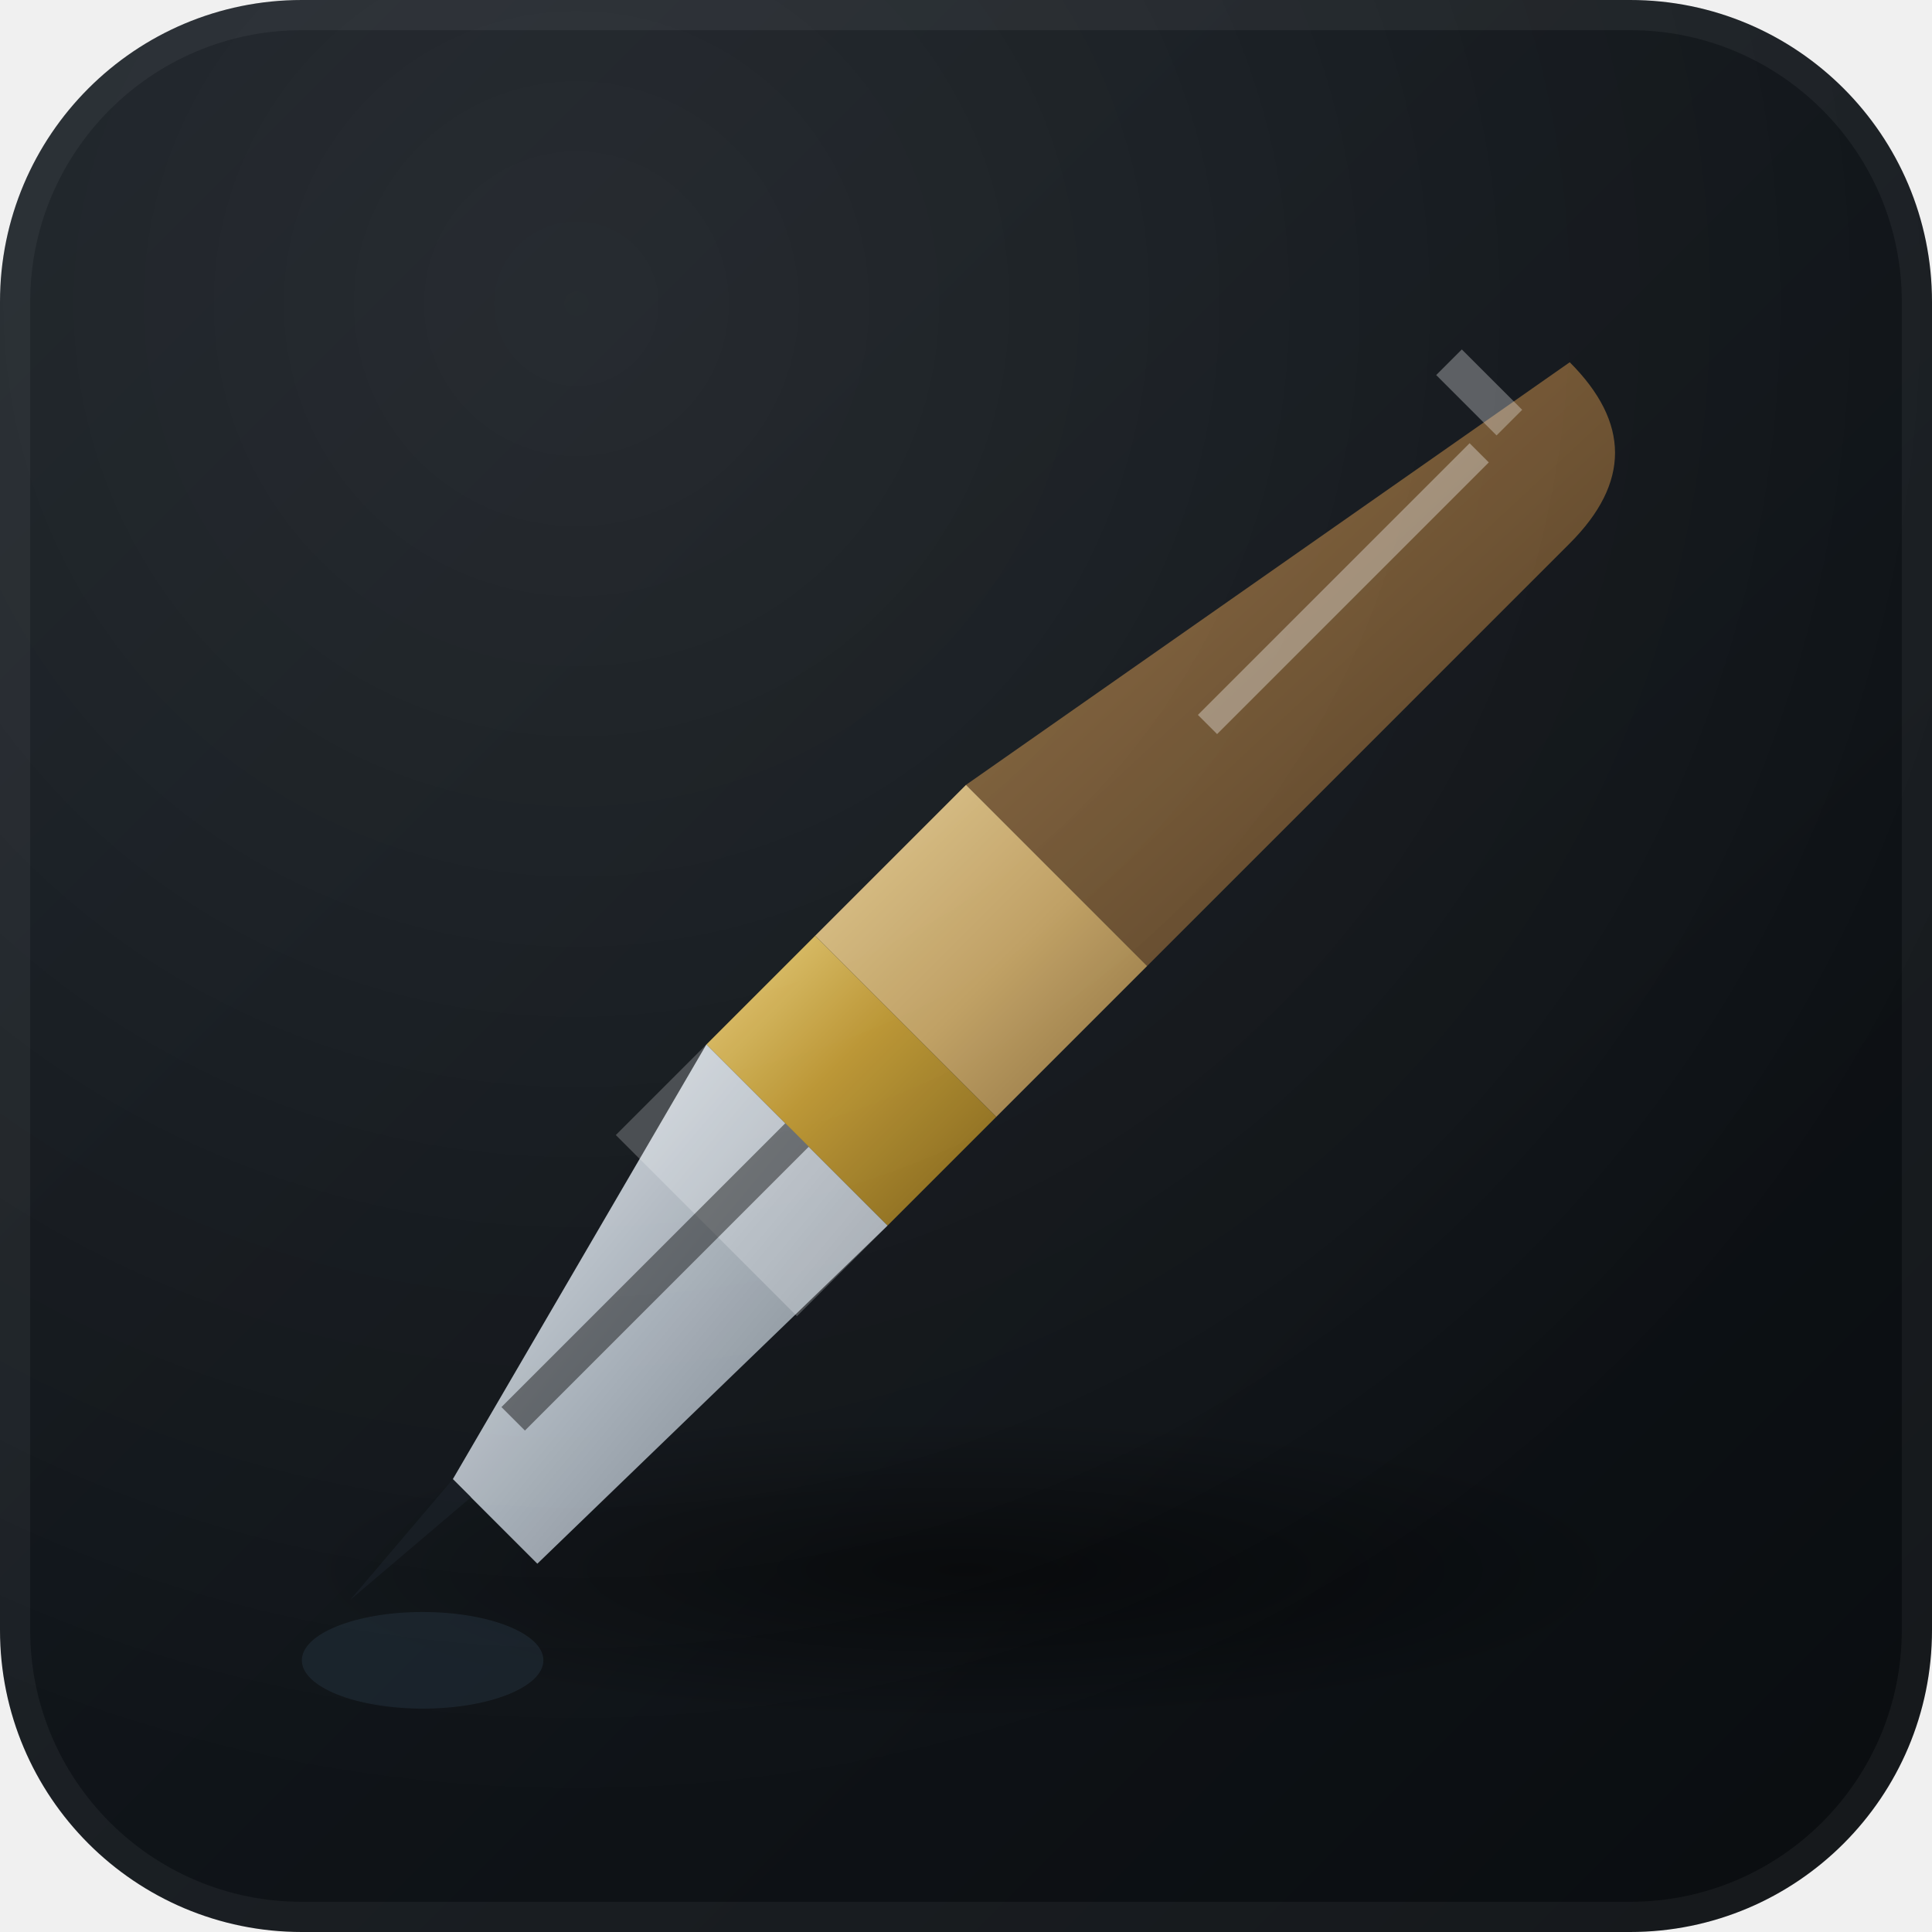
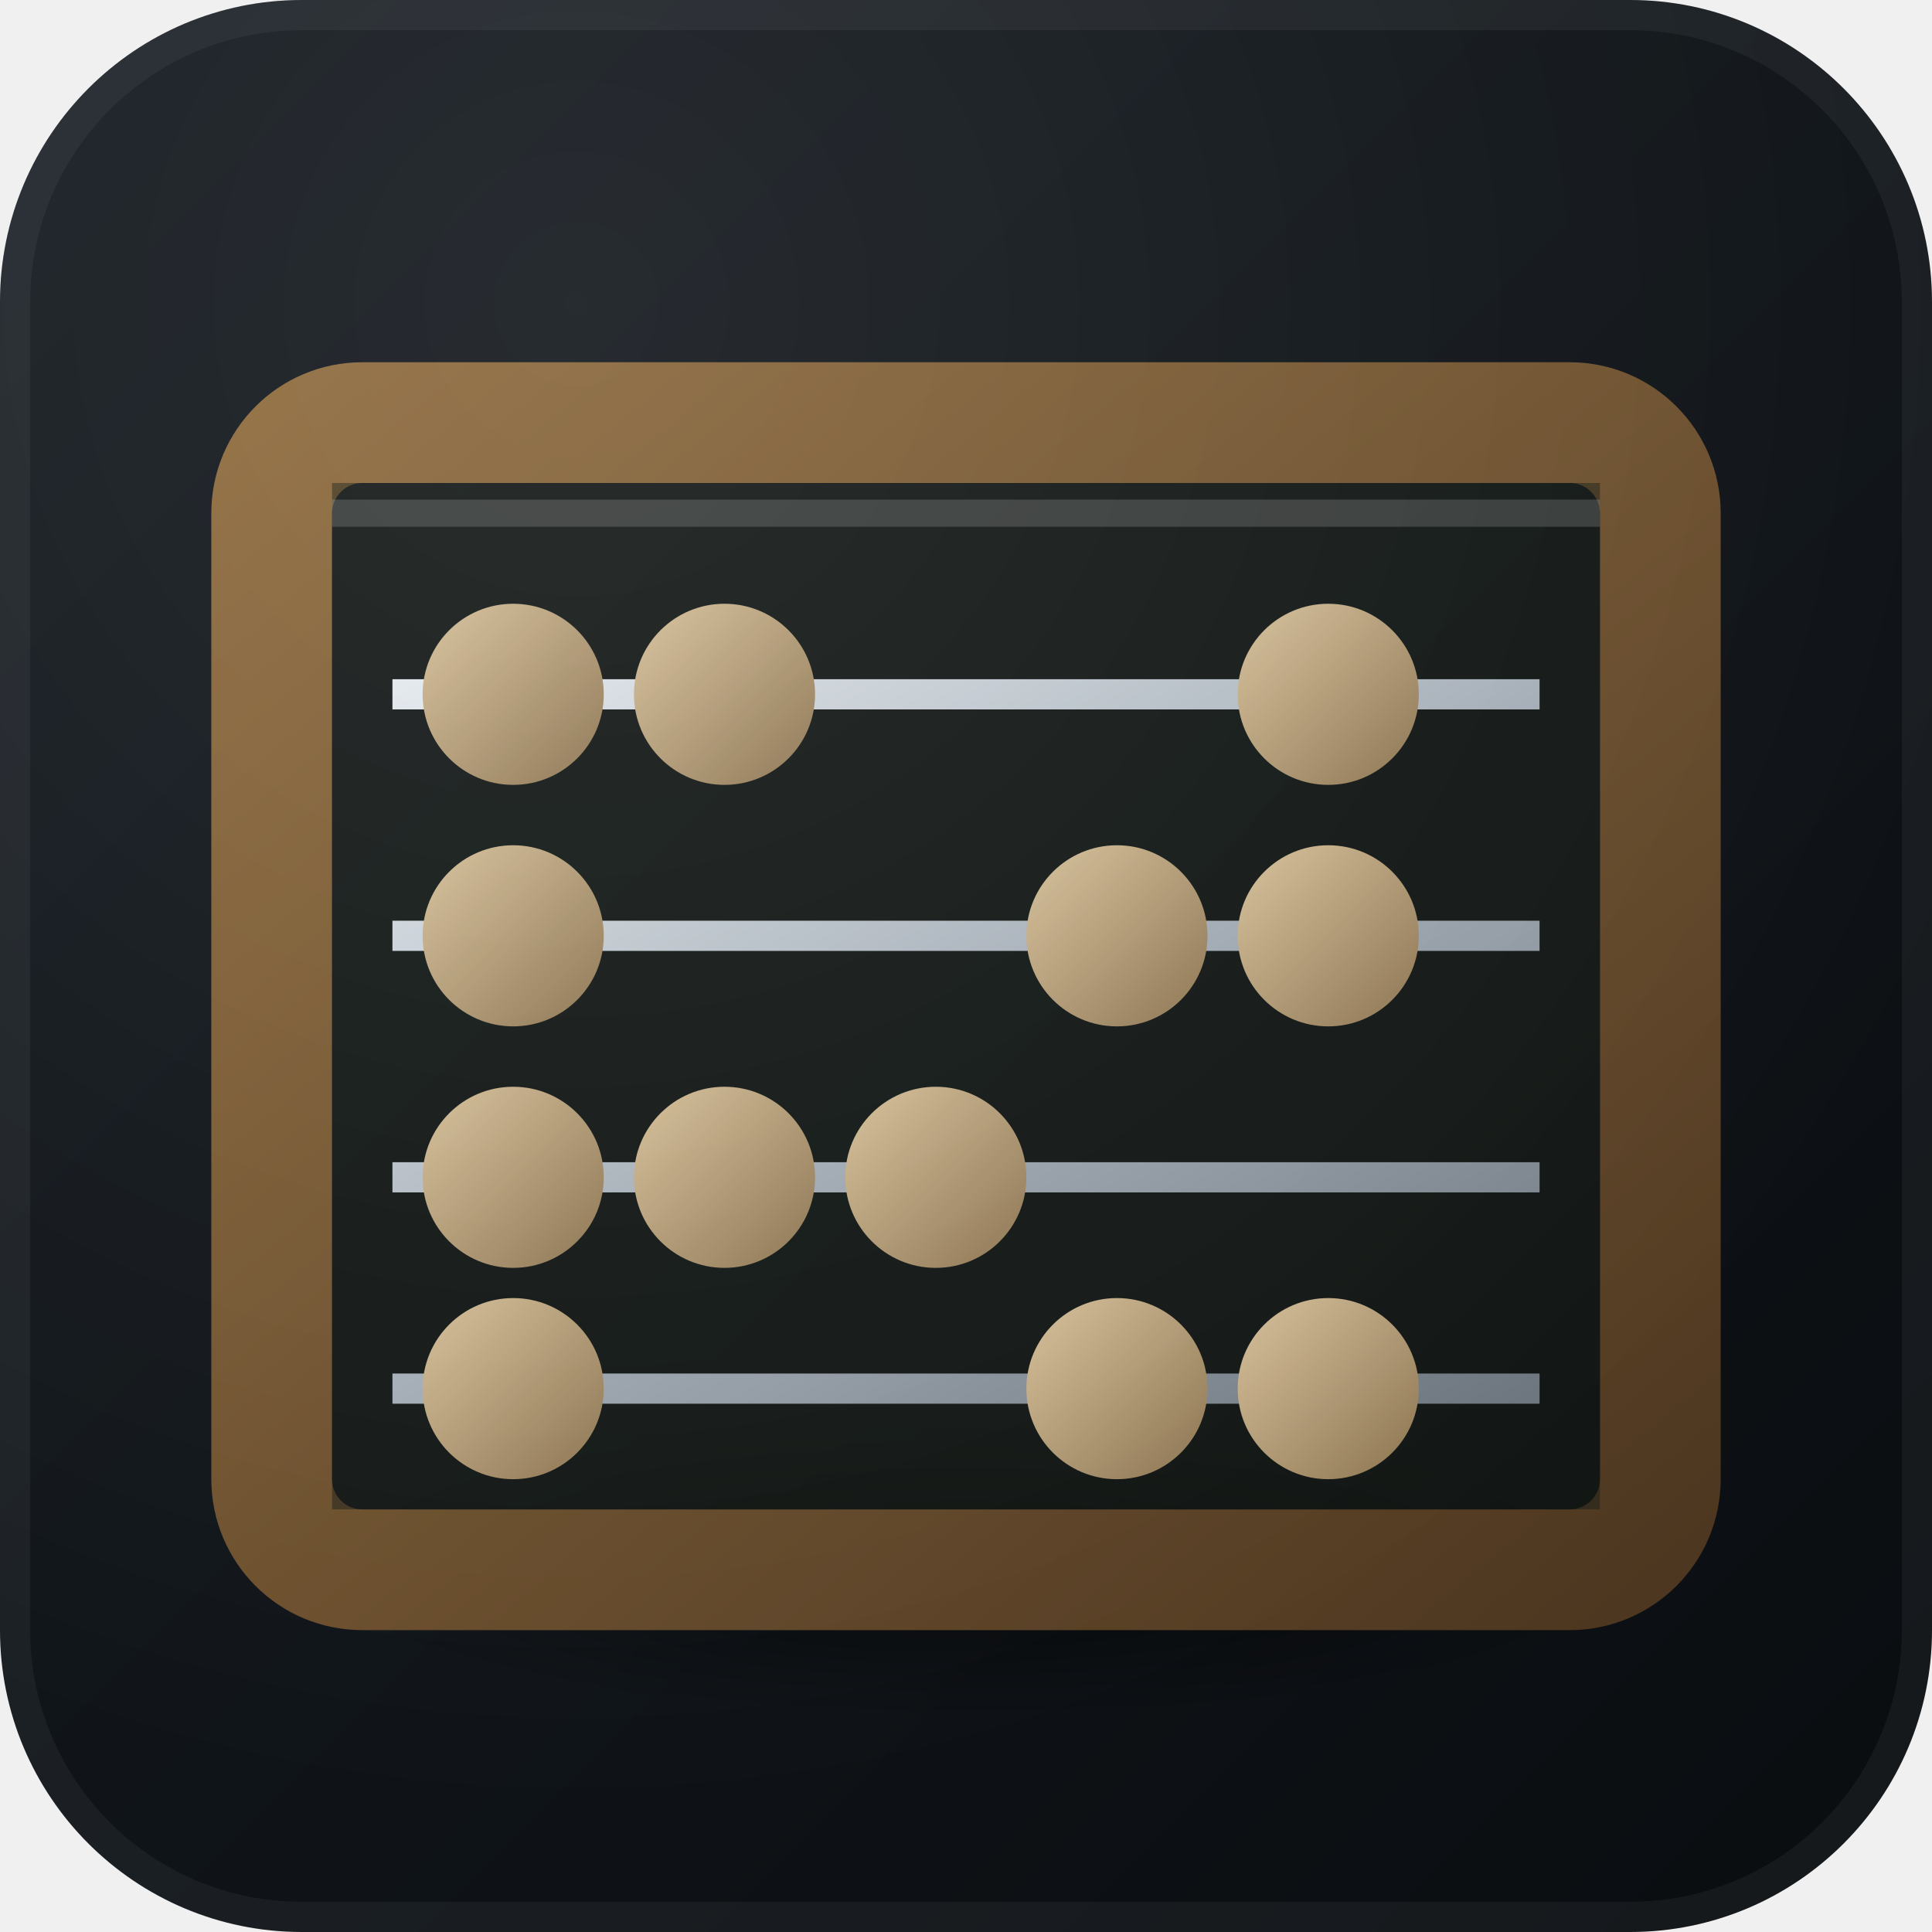
- <svg xmlns="http://www.w3.org/2000/svg" viewBox="0 0 64 64" width="64" height="64" role="img" aria-label="plume">
+ <svg xmlns="http://www.w3.org/2000/svg" viewBox="0 0 64 64" width="64" height="64" role="img" aria-label="boulier">
  <defs>
    <linearGradient id="plaque" x1="0" y1="0" x2="1" y2="1">
      <stop offset="0" stop-color="#151b21" />
      <stop offset="1" stop-color="#0a0d10" />
    </linearGradient>
    <radialGradient id="lum" cx="30%" cy="16%" r="78%">
      <stop offset="0" stop-color="#ffffff" stop-opacity=".085" />
      <stop offset="1" stop-color="#ffffff" stop-opacity="0" />
    </radialGradient>
    <radialGradient id="sol" cx="50%" cy="50%" r="50%">
      <stop offset="0" stop-color="#000" stop-opacity=".55" />
      <stop offset="1" stop-color="#000" stop-opacity="0" />
    </radialGradient>
-     <linearGradient id="laiton" x1="0" y1="0" x2="1" y2="1">
-       <stop offset="0" stop-color="#e6cb78" />
-       <stop offset=".45" stop-color="#b9932f" />
-       <stop offset="1" stop-color="#7d5f15" />
-     </linearGradient>
    <linearGradient id="acier" x1="0" y1="0" x2="1" y2="1">
      <stop offset="0" stop-color="#e2e7ec" />
      <stop offset=".5" stop-color="#a5aeb7" />
      <stop offset="1" stop-color="#6d767f" />
    </linearGradient>
-     <linearGradient id="bois" x1="0" y1="0" x2="1" y2="1">
-       <stop offset="0" stop-color="#e0c68d" />
-       <stop offset=".55" stop-color="#bd9d5f" />
-       <stop offset="1" stop-color="#8a6c3a" />
-     </linearGradient>
    <linearGradient id="boisSombre" x1="0" y1="0" x2="1" y2="1">
      <stop offset="0" stop-color="#8d6a3d" />
      <stop offset="1" stop-color="#4d3720" />
    </linearGradient>
+     <linearGradient id="corne" x1="0" y1="0" x2="1" y2="1">
+       <stop offset="0" stop-color="#d6c09a" />
+       <stop offset="1" stop-color="#8b7350" />
+     </linearGradient>
  </defs>
  <rect width="64" height="64" rx="10" fill="url(#plaque)" />
  <ellipse cx="32" cy="52" rx="22" ry="5" fill="url(#sol)" />
-   <path d="M52 12c2 2 2 4 0 6L38 32l-6-6z" fill="url(#boisSombre)" />
-   <path d="M50 14l-2-2" stroke="#fff" stroke-opacity=".3" stroke-width="1.2" />
-   <path d="M38 32l-6-6-5 5 6 6z" fill="url(#bois)" />
-   <path d="M33 37l-6-6-3.6 3.6 6 6z" fill="url(#laiton)" />
-   <path d="M29.4 40.6l-6-6L15 49l1.4 1.4 1.4 1.4z" fill="url(#acier)" />
-   <path d="M23.4 34.6l6 6-3 3-6-6z" fill="#fff" fill-opacity=".22" />
-   <path d="M26.4 37.6L17 47" stroke="#000" stroke-opacity=".45" stroke-width="1.1" />
-   <path d="M15 49l-3.4 4 4-3.4z" fill="#141a21" />
-   <path d="M49 15L40 24" fill="none" stroke="#fff" stroke-opacity=".34" stroke-width=".9" />
-   <ellipse cx="14" cy="55" rx="4" ry="1.6" fill="#22303c" opacity=".5" />
+   <rect x="9" y="14" width="46" height="38" rx="3" fill="none" stroke="url(#boisSombre)" stroke-width="4" />
+   <rect x="11" y="16" width="42" height="34" fill="#171d16" opacity=".5" />
+   <g stroke="url(#acier)" stroke-width="1">
+     <path d="M13 23h38M13 31h38M13 39h38M13 46h38" />
+   </g>
+   <g fill="url(#corne)">
+     <circle cx="17" cy="23" r="3" />
+     <circle cx="24" cy="23" r="3" />
+     <circle cx="44" cy="23" r="3" />
+     <circle cx="17" cy="31" r="3" />
+     <circle cx="37" cy="31" r="3" />
+     <circle cx="44" cy="31" r="3" />
+     <circle cx="17" cy="39" r="3" />
+     <circle cx="24" cy="39" r="3" />
+     <circle cx="31" cy="39" r="3" />
+     <circle cx="44" cy="46" r="3" />
+     <circle cx="37" cy="46" r="3" />
+     <circle cx="17" cy="46" r="3" />
+   </g>
+   <path d="M11 17h42" fill="none" stroke="#fff" stroke-opacity=".16" stroke-width=".9" />
  <rect width="64" height="64" rx="10" fill="url(#lum)" />
  <rect x=".5" y=".5" width="63" height="63" rx="9.5" fill="none" stroke="#fff" stroke-opacity=".05" />
</svg>
